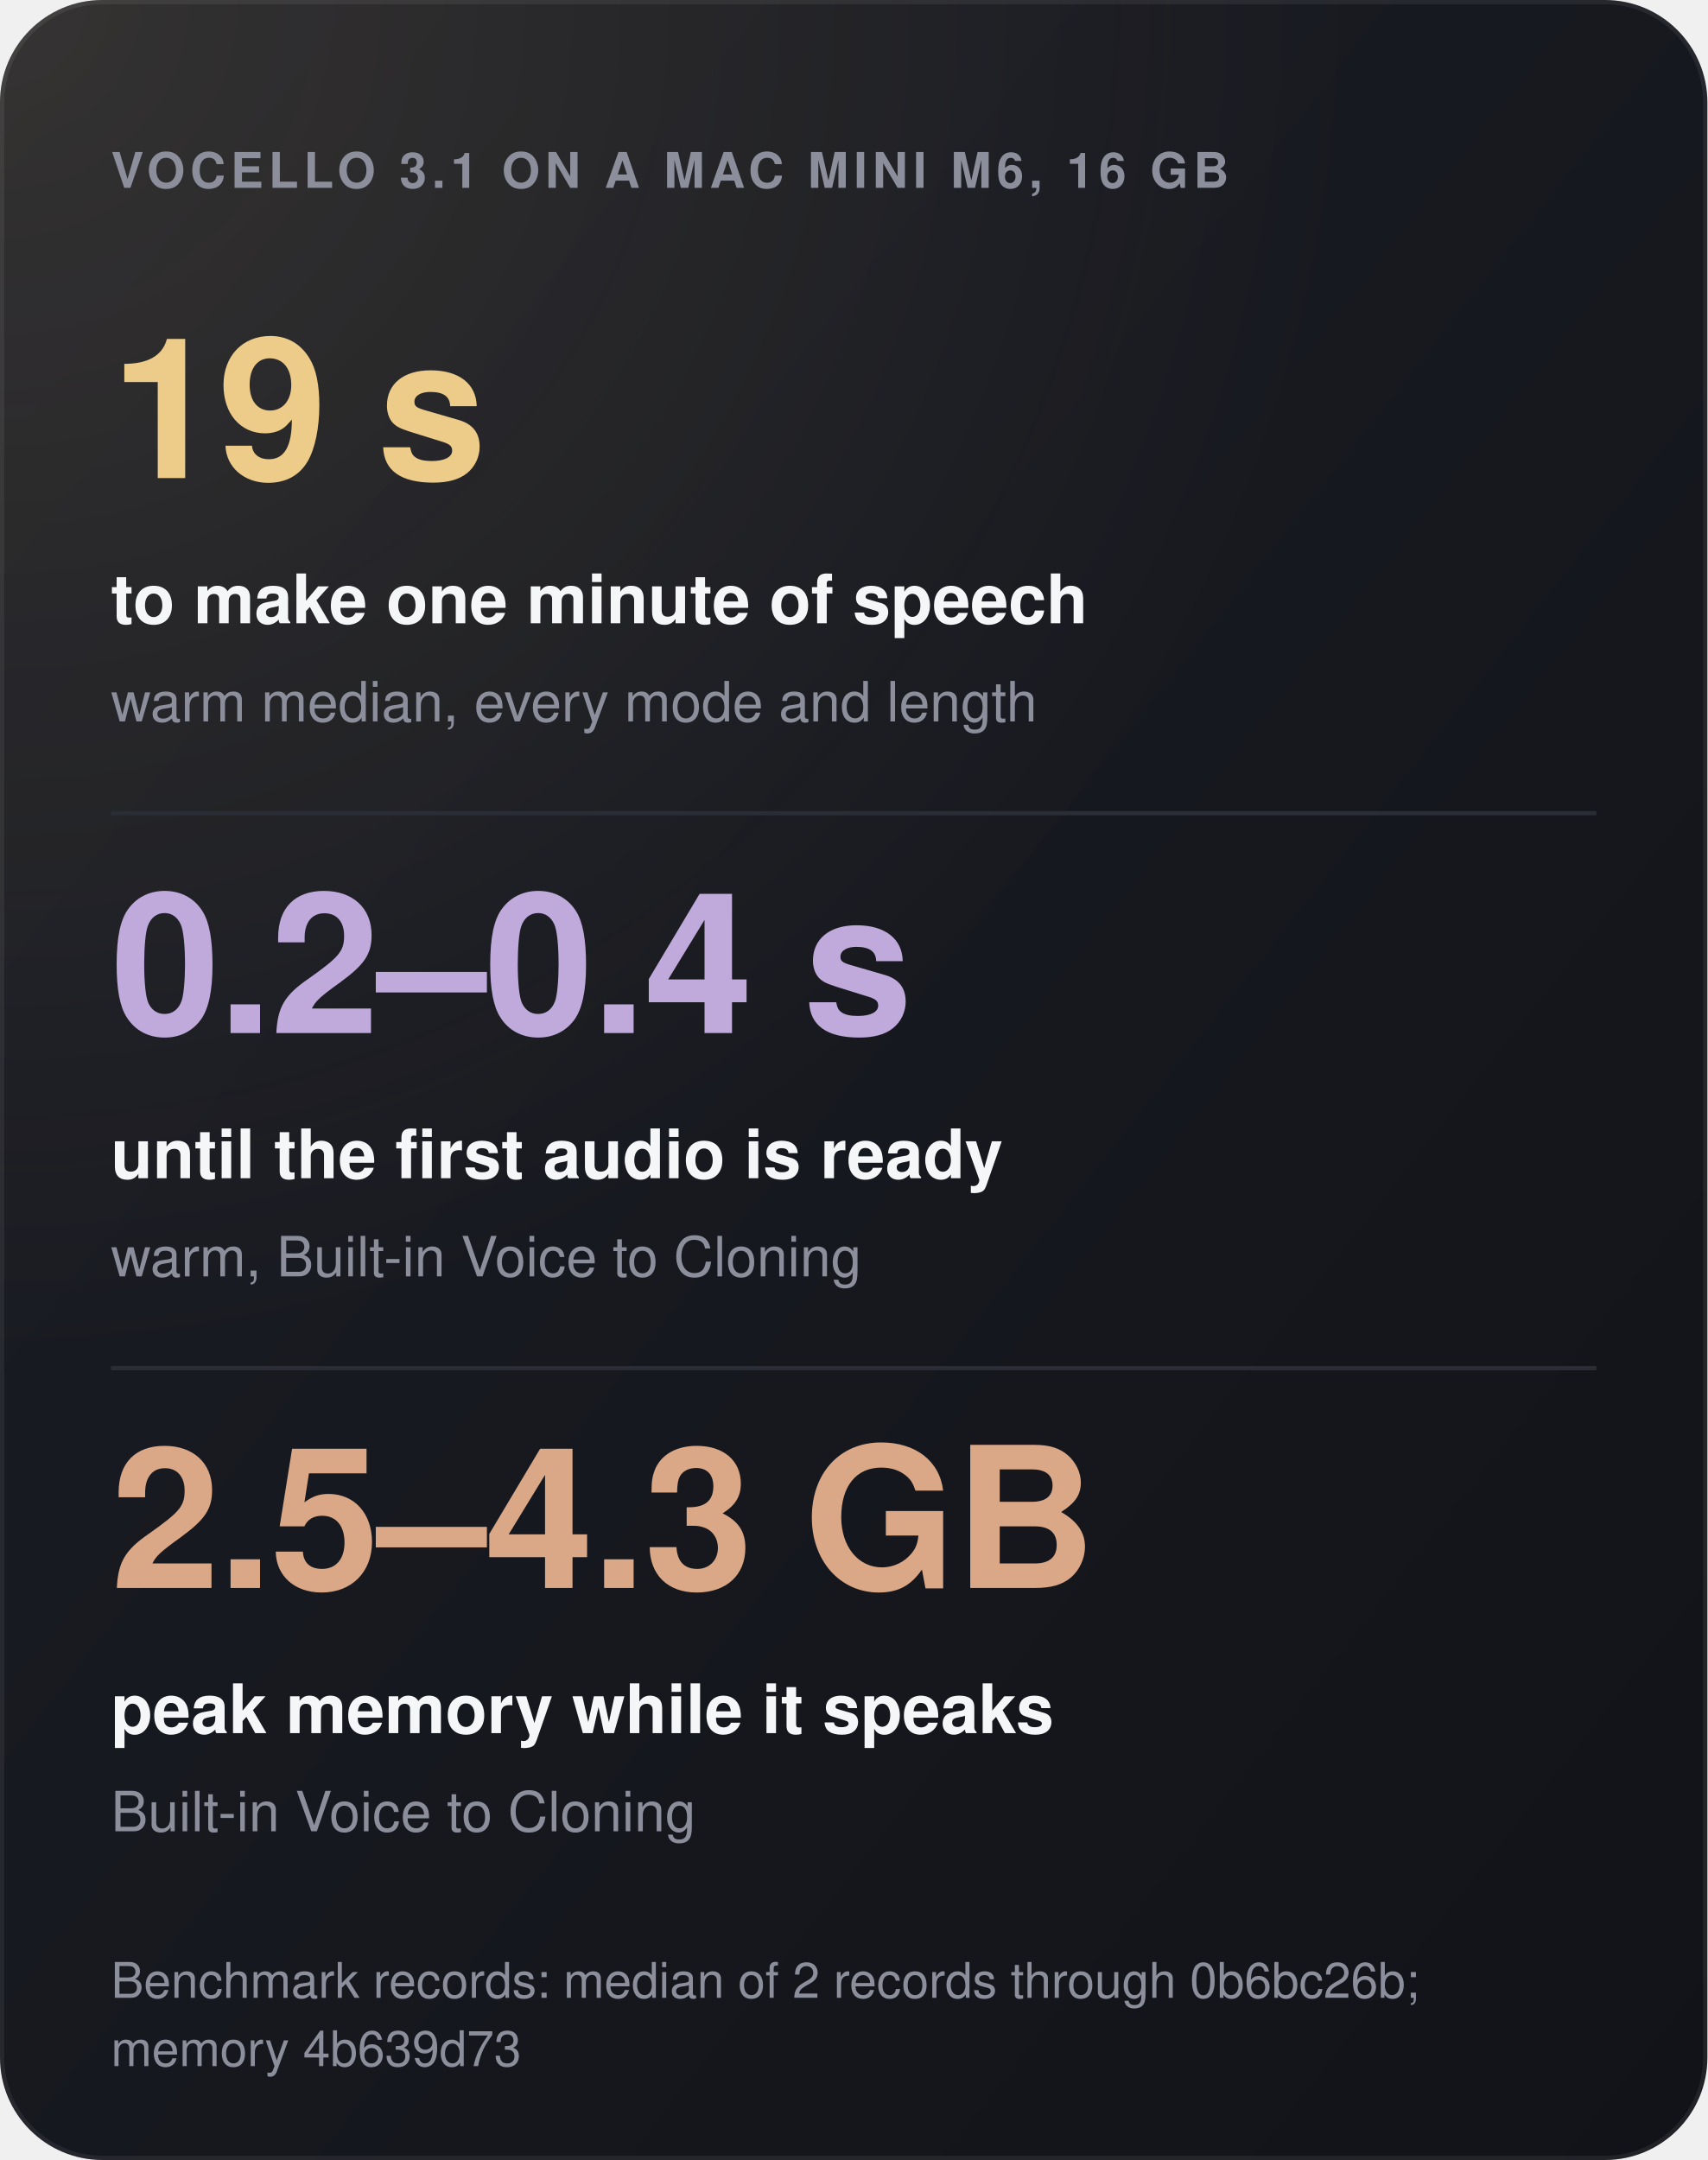
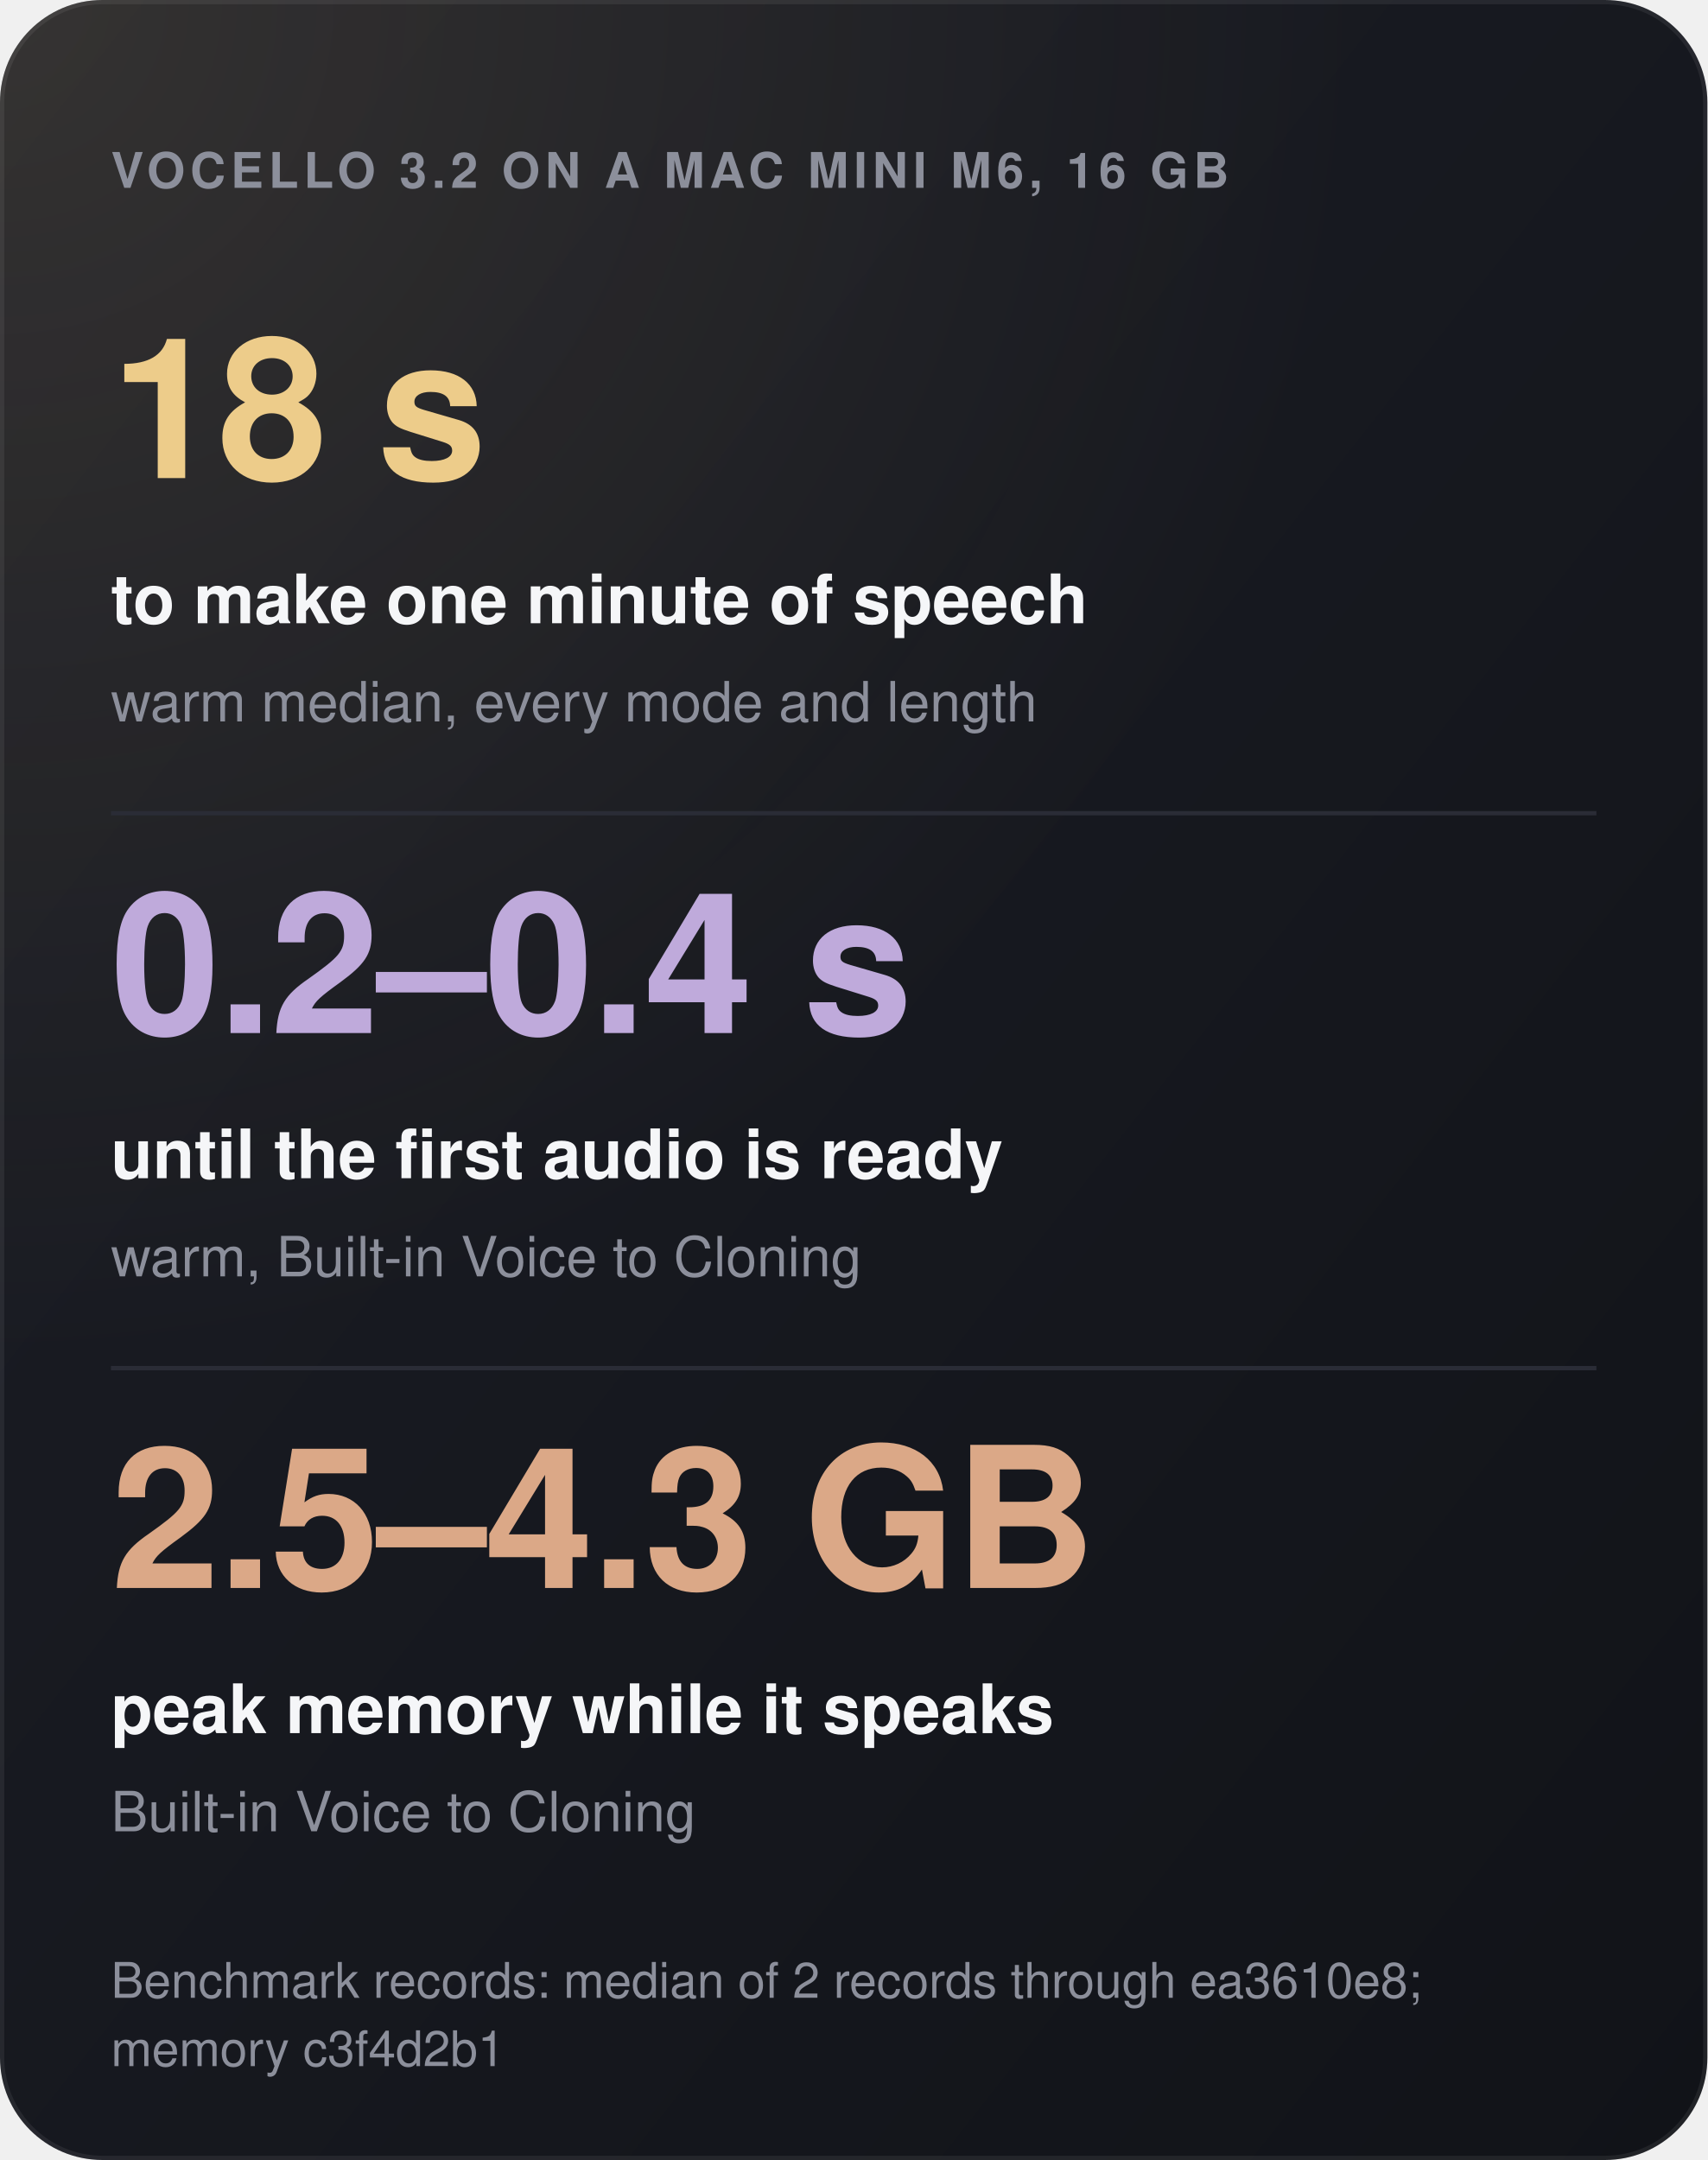
<svg xmlns="http://www.w3.org/2000/svg" width="400" height="506" viewBox="0 0 400 506" role="img" aria-labelledby="title desc">
  <defs>
    <linearGradient id="canvas" x1="0" y1="0" x2="1" y2="1">
      <stop offset="0" stop-color="#1C1E26" />
      <stop offset="1" stop-color="#111318" />
    </linearGradient>
    <radialGradient id="glow0" cx="0" cy="0" r="320" gradientUnits="userSpaceOnUse">
      <stop offset="0" stop-color="#EDCC8A" stop-opacity="0.12" />
      <stop offset="1" stop-color="#EDCC8A" stop-opacity="0" />
    </radialGradient>
  </defs>
  <rect width="400" height="506" rx="24" fill="url(#canvas)" />
  <rect width="400" height="506" rx="24" fill="url(#glow0)" />
  <rect x="0.5" y="0.5" width="399" height="505" rx="23.5" fill="none" stroke="#FFFFFF" stroke-opacity="0.07" />
-   <text x="26" y="44" font-family="-apple-system, BlinkMacSystemFont, 'SF Pro Text', 'Segoe UI', Helvetica, Arial, sans-serif" font-size="11.5" font-weight="600" fill="#8C8F9B" letter-spacing="1.2">VOCELLO 3.1 ON A MAC MINI M6, 16 GB</text>
-   <text x="26" y="112" font-family="ui-rounded, 'SF Pro Rounded', -apple-system, BlinkMacSystemFont, 'Segoe UI', Helvetica, Arial, sans-serif" font-size="46" font-weight="700" fill="#EDCC8A" letter-spacing="-0.5">19 s</text>
+   <text x="26" y="44" font-family="-apple-system, BlinkMacSystemFont, 'SF Pro Text', 'Segoe UI', Helvetica, Arial, sans-serif" font-size="11.5" font-weight="600" fill="#8C8F9B" letter-spacing="1.2">VOCELLO 3.2 ON A MAC MINI M6, 16 GB</text>
+   <text x="26" y="112" font-family="ui-rounded, 'SF Pro Rounded', -apple-system, BlinkMacSystemFont, 'Segoe UI', Helvetica, Arial, sans-serif" font-size="46" font-weight="700" fill="#EDCC8A" letter-spacing="-0.5">18 s</text>
  <text x="26" y="146" font-family="-apple-system, BlinkMacSystemFont, 'SF Pro Text', 'Segoe UI', Helvetica, Arial, sans-serif" font-size="16" font-weight="600" fill="#F5F6F8">to make one minute of speech</text>
  <text x="26" y="169" font-family="-apple-system, BlinkMacSystemFont, 'SF Pro Text', 'Segoe UI', Helvetica, Arial, sans-serif" font-size="13" font-weight="400" fill="#8C8F9B">warm median, every mode and length</text>
  <rect x="26" y="190" width="348" height="1" fill="#2A2C36" />
  <text x="26" y="242" font-family="ui-rounded, 'SF Pro Rounded', -apple-system, BlinkMacSystemFont, 'Segoe UI', Helvetica, Arial, sans-serif" font-size="46" font-weight="700" fill="#BFAADB" letter-spacing="-0.5">0.2–0.4 s</text>
  <text x="26" y="276" font-family="-apple-system, BlinkMacSystemFont, 'SF Pro Text', 'Segoe UI', Helvetica, Arial, sans-serif" font-size="16" font-weight="600" fill="#F5F6F8">until the first audio is ready</text>
  <text x="26" y="299" font-family="-apple-system, BlinkMacSystemFont, 'SF Pro Text', 'Segoe UI', Helvetica, Arial, sans-serif" font-size="13" font-weight="400" fill="#8C8F9B">warm, Built-in Voice to Cloning</text>
  <rect x="26" y="320" width="348" height="1" fill="#2A2C36" />
  <text x="26" y="372" font-family="ui-rounded, 'SF Pro Rounded', -apple-system, BlinkMacSystemFont, 'Segoe UI', Helvetica, Arial, sans-serif" font-size="46" font-weight="700" fill="#DBA887" letter-spacing="-0.5">2.5–4.3 GB</text>
  <text x="26" y="406" font-family="-apple-system, BlinkMacSystemFont, 'SF Pro Text', 'Segoe UI', Helvetica, Arial, sans-serif" font-size="16" font-weight="600" fill="#F5F6F8">peak memory while it speaks</text>
  <text x="26" y="429" font-family="-apple-system, BlinkMacSystemFont, 'SF Pro Text', 'Segoe UI', Helvetica, Arial, sans-serif" font-size="13" font-weight="400" fill="#8C8F9B">Built-in Voice to Cloning</text>
-   <text x="26" y="468" font-family="-apple-system, BlinkMacSystemFont, 'SF Pro Text', 'Segoe UI', Helvetica, Arial, sans-serif" font-size="11.5" font-weight="400" fill="#8C8F9B">Benchmark records: median of 2 records through 0b6bc26b;</text>
-   <text x="26" y="484" font-family="-apple-system, BlinkMacSystemFont, 'SF Pro Text', 'Segoe UI', Helvetica, Arial, sans-serif" font-size="11.5" font-weight="400" fill="#8C8F9B">memory 4b639d73</text>
+   <text x="26" y="468" font-family="-apple-system, BlinkMacSystemFont, 'SF Pro Text', 'Segoe UI', Helvetica, Arial, sans-serif" font-size="11.5" font-weight="400" fill="#8C8F9B">Benchmark records: median of 2 records through ea3610e8;</text>
+   <text x="26" y="484" font-family="-apple-system, BlinkMacSystemFont, 'SF Pro Text', 'Segoe UI', Helvetica, Arial, sans-serif" font-size="11.5" font-weight="400" fill="#8C8F9B">memory c3f4d2b1</text>
</svg>
